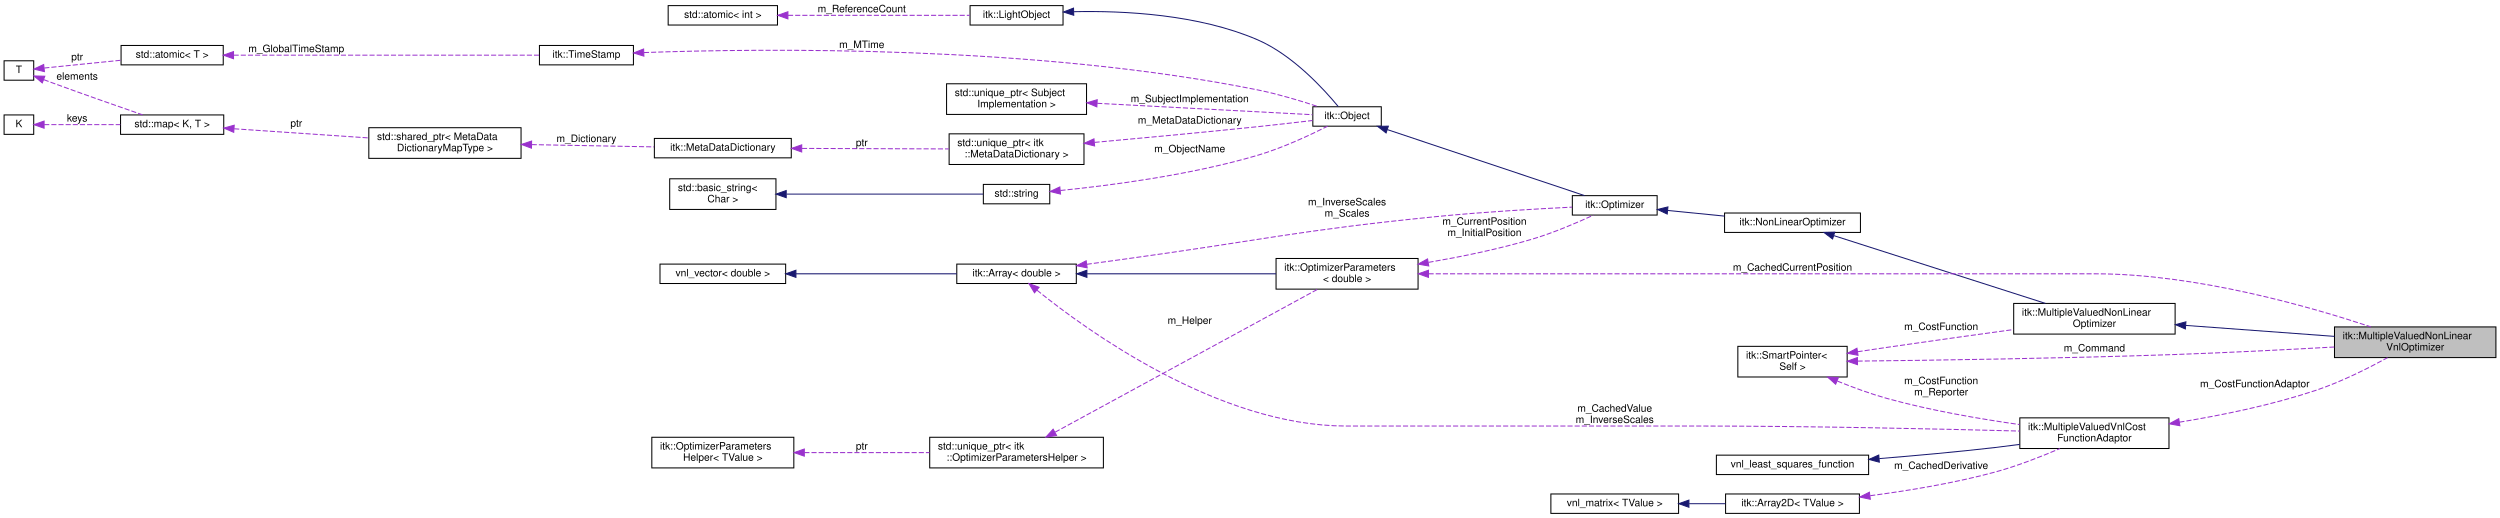
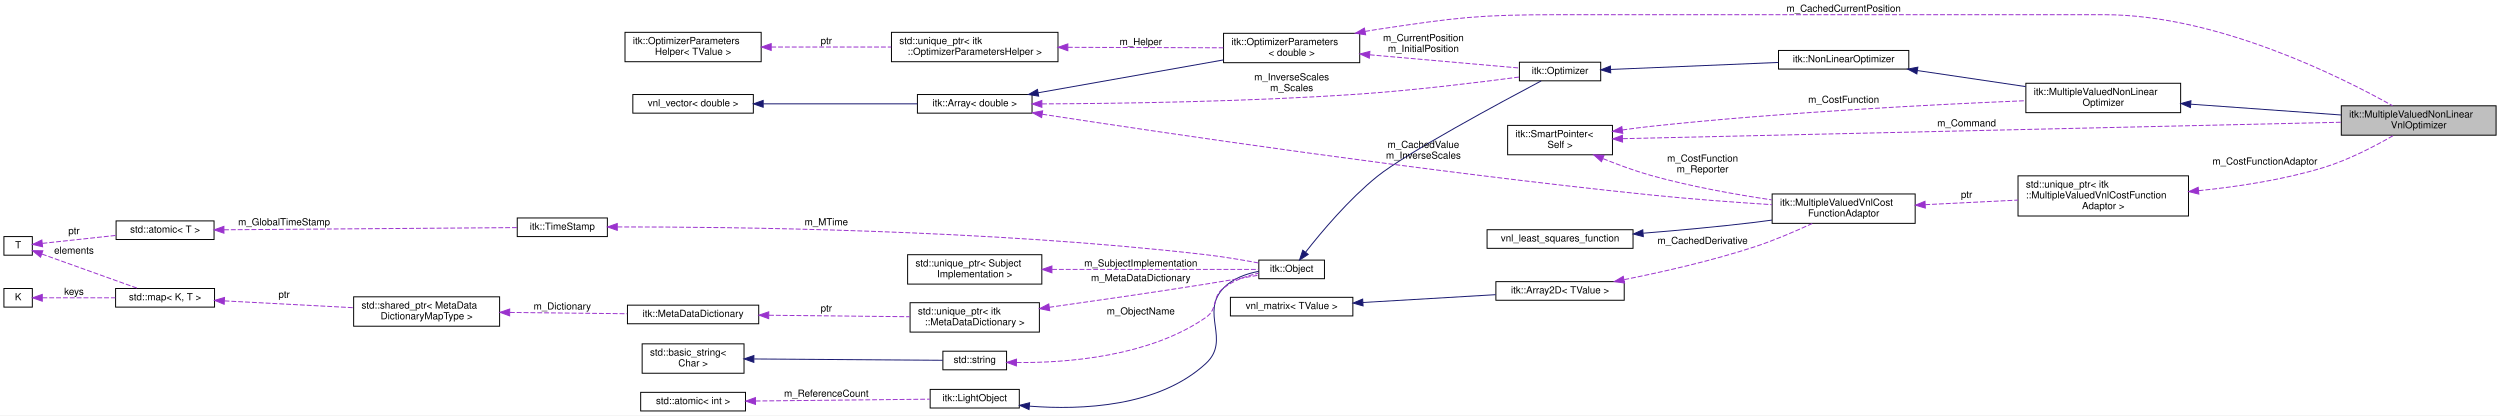
- <svg xmlns="http://www.w3.org/2000/svg" xmlns:xlink="http://www.w3.org/1999/xlink" width="2447pt" height="507pt" viewBox="0.00 0.00 2447.00 507.00">
-   <g id="graph0" class="graph" transform="scale(1 1) rotate(0) translate(4 503)">
-     <polygon fill="white" stroke="transparent" points="-4,4 -4,-503 2443,-503 2443,4 -4,4" />
+ <svg xmlns="http://www.w3.org/2000/svg" xmlns:xlink="http://www.w3.org/1999/xlink" width="2552pt" height="424pt" viewBox="0.00 0.00 2552.00 424.00">
+   <g id="graph0" class="graph" transform="scale(1 1) rotate(0) translate(4 420)">
+     <polygon fill="white" stroke="transparent" points="-4,4 -4,-420 2548,-420 2548,4 -4,4" />
    <g id="node1" class="node">
      <g id="a_node1">
        <a xlink:title="This class is a base for the Optimization methods that optimize a multi-valued function.">
-           <polygon fill="#bfbfbf" stroke="black" points="2281,-153 2281,-183 2439,-183 2439,-153 2281,-153" />
-           <text text-anchor="start" x="2289" y="-171" font-family="Helvetica,sans-Serif" font-size="10.00">itk::MultipleValuedNonLinear</text>
-           <text text-anchor="middle" x="2360" y="-160" font-family="Helvetica,sans-Serif" font-size="10.00">VnlOptimizer</text>
+           <polygon fill="#bfbfbf" stroke="black" points="2386,-282 2386,-312 2544,-312 2544,-282 2386,-282" />
+           <text text-anchor="start" x="2394" y="-300" font-family="Helvetica,sans-Serif" font-size="10.00">itk::MultipleValuedNonLinear</text>
+           <text text-anchor="middle" x="2465" y="-289" font-family="Helvetica,sans-Serif" font-size="10.00">VnlOptimizer</text>
        </a>
      </g>
    </g>
    <g id="node2" class="node">
      <g id="a_node2">
        <a xlink:href="classitk_1_1MultipleValuedNonLinearOptimizer.html" target="_top" xlink:title="This class is a base for the Optimization methods that optimize a multiple valued function.">
-           <polygon fill="white" stroke="black" points="1967,-176 1967,-206 2125,-206 2125,-176 1967,-176" />
-           <text text-anchor="start" x="1975" y="-194" font-family="Helvetica,sans-Serif" font-size="10.00">itk::MultipleValuedNonLinear</text>
-           <text text-anchor="middle" x="2046" y="-183" font-family="Helvetica,sans-Serif" font-size="10.00">Optimizer</text>
+           <polygon fill="white" stroke="black" points="2064,-305 2064,-335 2222,-335 2222,-305 2064,-305" />
+           <text text-anchor="start" x="2072" y="-323" font-family="Helvetica,sans-Serif" font-size="10.00">itk::MultipleValuedNonLinear</text>
+           <text text-anchor="middle" x="2143" y="-312" font-family="Helvetica,sans-Serif" font-size="10.00">Optimizer</text>
        </a>
      </g>
    </g>
    <g id="edge1" class="edge">
-       <path fill="none" stroke="midnightblue" d="M2135.54,-184.47C2181.34,-181.1 2236.73,-177.01 2280.91,-173.76" />
-       <polygon fill="midnightblue" stroke="midnightblue" points="2135.04,-181 2125.33,-185.23 2135.56,-187.98 2135.04,-181" />
+       <path fill="none" stroke="midnightblue" d="M2232.38,-313.65C2280.52,-310.19 2339.55,-305.94 2385.97,-302.61" />
+       <polygon fill="midnightblue" stroke="midnightblue" points="2232,-310.17 2222.28,-314.37 2232.51,-317.15 2232,-310.17" />
    </g>
    <g id="node3" class="node">
      <g id="a_node3">
        <a xlink:href="classitk_1_1NonLinearOptimizer.html" target="_top" xlink:title="Wrap of the vnl_nonlinear_minimizer to be adapted.">
-           <polygon fill="white" stroke="black" points="1684,-275.5 1684,-294.5 1817,-294.5 1817,-275.5 1684,-275.5" />
-           <text text-anchor="middle" x="1750.5" y="-282.5" font-family="Helvetica,sans-Serif" font-size="10.00">itk::NonLinearOptimizer</text>
+           <polygon fill="white" stroke="black" points="1811.5,-349.5 1811.5,-368.5 1944.5,-368.5 1944.5,-349.5 1811.5,-349.5" />
+           <text text-anchor="middle" x="1878" y="-356.5" font-family="Helvetica,sans-Serif" font-size="10.00">itk::NonLinearOptimizer</text>
        </a>
      </g>
    </g>
    <g id="edge2" class="edge">
-       <path fill="none" stroke="midnightblue" d="M1791.1,-272.32C1844.86,-255.1 1940.77,-224.38 1998.08,-206.03" />
-       <polygon fill="midnightblue" stroke="midnightblue" points="1789.71,-269.09 1781.26,-275.47 1791.85,-275.75 1789.71,-269.09" />
+       <path fill="none" stroke="midnightblue" d="M1953.35,-347.98C1987.84,-342.86 2028.83,-336.78 2063.79,-331.6" />
+       <polygon fill="midnightblue" stroke="midnightblue" points="1952.72,-344.53 1943.34,-349.46 1953.74,-351.45 1952.72,-344.53" />
    </g>
    <g id="node4" class="node">
      <g id="a_node4">
        <a xlink:href="classitk_1_1Optimizer.html" target="_top" xlink:title="Generic representation for an optimization method.">
-           <polygon fill="white" stroke="black" points="1535,-292.5 1535,-311.5 1618,-311.5 1618,-292.5 1535,-292.5" />
-           <text text-anchor="middle" x="1576.5" y="-299.5" font-family="Helvetica,sans-Serif" font-size="10.00">itk::Optimizer</text>
+           <polygon fill="white" stroke="black" points="1547,-337.5 1547,-356.5 1630,-356.5 1630,-337.5 1547,-337.5" />
+           <text text-anchor="middle" x="1588.5" y="-344.5" font-family="Helvetica,sans-Serif" font-size="10.00">itk::Optimizer</text>
        </a>
      </g>
    </g>
    <g id="edge3" class="edge">
-       <path fill="none" stroke="midnightblue" d="M1628.22,-296.99C1645.64,-295.27 1665.39,-293.31 1683.82,-291.49" />
-       <polygon fill="midnightblue" stroke="midnightblue" points="1627.87,-293.5 1618.26,-297.97 1628.56,-300.47 1627.87,-293.5" />
+       <path fill="none" stroke="midnightblue" d="M1640.17,-349.11C1687.83,-351.1 1759.43,-354.09 1811.43,-356.26" />
+       <polygon fill="midnightblue" stroke="midnightblue" points="1640.22,-345.61 1630.08,-348.69 1639.93,-352.61 1640.22,-345.61" />
    </g>
    <g id="node5" class="node">
      <g id="a_node5">
        <a xlink:href="classitk_1_1Object.html" target="_top" xlink:title="Base class for most ITK classes.">
-           <polygon fill="white" stroke="black" points="1281,-379.5 1281,-398.5 1348,-398.5 1348,-379.5 1281,-379.5" />
-           <text text-anchor="middle" x="1314.5" y="-386.5" font-family="Helvetica,sans-Serif" font-size="10.00">itk::Object</text>
+           <polygon fill="white" stroke="black" points="1281,-135.5 1281,-154.5 1348,-154.5 1348,-135.5 1281,-135.5" />
+           <text text-anchor="middle" x="1314.5" y="-142.5" font-family="Helvetica,sans-Serif" font-size="10.00">itk::Object</text>
        </a>
      </g>
    </g>
    <g id="edge4" class="edge">
-       <path fill="none" stroke="midnightblue" d="M1353.97,-376.13C1406.66,-358.5 1500.05,-327.25 1546.95,-311.55" />
-       <polygon fill="midnightblue" stroke="midnightblue" points="1352.69,-372.86 1344.32,-379.36 1354.91,-379.5 1352.69,-372.86" />
+       <path fill="none" stroke="midnightblue" d="M1328.75,-162.59C1344.64,-182.89 1372.79,-216.49 1402,-240 1431.04,-263.37 1528.38,-315.77 1569.22,-337.39" />
+       <polygon fill="midnightblue" stroke="midnightblue" points="1331.42,-160.31 1322.54,-154.52 1325.87,-164.58 1331.42,-160.31" />
    </g>
    <g id="node6" class="node">
      <g id="a_node6">
        <a xlink:href="classitk_1_1LightObject.html" target="_top" xlink:title="Light weight base class for most itk classes.">
-           <polygon fill="white" stroke="black" points="945.5,-478.5 945.5,-497.5 1036.5,-497.5 1036.5,-478.5 945.5,-478.5" />
-           <text text-anchor="middle" x="991" y="-485.5" font-family="Helvetica,sans-Serif" font-size="10.00">itk::LightObject</text>
+           <polygon fill="white" stroke="black" points="945.5,-3.5 945.5,-22.5 1036.5,-22.5 1036.5,-3.5 945.5,-3.5" />
+           <text text-anchor="middle" x="991" y="-10.5" font-family="Helvetica,sans-Serif" font-size="10.00">itk::LightObject</text>
        </a>
      </g>
    </g>
    <g id="edge5" class="edge">
-       <path fill="none" stroke="midnightblue" d="M1046.99,-491.55C1096.17,-492.64 1169.19,-488.99 1227,-464 1261.48,-449.09 1292.2,-415.32 1305.91,-398.66" />
-       <polygon fill="midnightblue" stroke="midnightblue" points="1046.97,-488.05 1036.87,-491.25 1046.76,-495.05 1046.97,-488.05" />
+       <path fill="none" stroke="midnightblue" d="M1047,-5.39C1099.94,-1.34 1178.86,-4.46 1227,-49 1252.8,-72.87 1220.66,-100.65 1245,-126 1254.32,-135.7 1268.12,-140.59 1280.89,-143" />
+       <polygon fill="midnightblue" stroke="midnightblue" points="1046.43,-1.92 1036.77,-6.28 1047.04,-8.89 1046.43,-1.92" />
    </g>
    <g id="node7" class="node">
      <g id="a_node7">
        <a xlink:title=" ">
-           <polygon fill="white" stroke="black" points="650,-478.5 650,-497.5 757,-497.5 757,-478.5 650,-478.5" />
-           <text text-anchor="middle" x="703.5" y="-485.5" font-family="Helvetica,sans-Serif" font-size="10.00">std::atomic&lt; int &gt;</text>
+           <polygon fill="white" stroke="black" points="650,-0.5 650,-19.5 757,-19.5 757,-0.5 650,-0.5" />
+           <text text-anchor="middle" x="703.5" y="-7.5" font-family="Helvetica,sans-Serif" font-size="10.00">std::atomic&lt; int &gt;</text>
        </a>
      </g>
    </g>
    <g id="edge6" class="edge">
-       <path fill="none" stroke="#9a32cd" stroke-dasharray="5,2" d="M767.31,-488C821.11,-488 897.26,-488 945.12,-488" />
-       <polygon fill="#9a32cd" stroke="#9a32cd" points="767.2,-484.5 757.2,-488 767.2,-491.5 767.2,-484.5" />
-       <text text-anchor="middle" x="839.5" y="-491" font-family="Helvetica,sans-Serif" font-size="10.00"> m_ReferenceCount</text>
+       <path fill="none" stroke="#9a32cd" stroke-dasharray="5,2" d="M767.31,-10.66C821.11,-11.23 897.26,-12.03 945.12,-12.53" />
+       <polygon fill="#9a32cd" stroke="#9a32cd" points="767.23,-7.16 757.2,-10.55 767.16,-14.16 767.23,-7.16" />
+       <text text-anchor="middle" x="839.5" y="-15" font-family="Helvetica,sans-Serif" font-size="10.00"> m_ReferenceCount</text>
    </g>
    <g id="node8" class="node">
      <g id="a_node8">
        <a xlink:href="classitk_1_1TimeStamp.html" target="_top" xlink:title="Generate a unique, increasing time value.">
-           <polygon fill="white" stroke="black" points="524,-439.5 524,-458.5 616,-458.5 616,-439.5 524,-439.5" />
-           <text text-anchor="middle" x="570" y="-446.5" font-family="Helvetica,sans-Serif" font-size="10.00">itk::TimeStamp</text>
+           <polygon fill="white" stroke="black" points="524,-178.5 524,-197.5 616,-197.5 616,-178.5 524,-178.5" />
+           <text text-anchor="middle" x="570" y="-185.5" font-family="Helvetica,sans-Serif" font-size="10.00">itk::TimeStamp</text>
        </a>
      </g>
    </g>
    <g id="edge7" class="edge">
-       <path fill="none" stroke="#9a32cd" stroke-dasharray="5,2" d="M626.3,-451.55C740.07,-455.62 1008.01,-459.11 1227,-415 1247.29,-410.91 1269.66,-404.13 1286.56,-398.51" />
-       <polygon fill="#9a32cd" stroke="#9a32cd" points="626.23,-448.05 616.11,-451.17 625.97,-455.04 626.23,-448.05" />
-       <text text-anchor="middle" x="839.5" y="-456" font-family="Helvetica,sans-Serif" font-size="10.00"> m_MTime</text>
+       <path fill="none" stroke="#9a32cd" stroke-dasharray="5,2" d="M626.26,-188.35C739.41,-188.48 1005.47,-185.73 1227,-160 1244.86,-157.93 1264.64,-154.58 1280.77,-151.57" />
+       <polygon fill="#9a32cd" stroke="#9a32cd" points="626.12,-184.85 616.12,-188.33 626.11,-191.85 626.12,-184.85" />
+       <text text-anchor="middle" x="839.5" y="-190" font-family="Helvetica,sans-Serif" font-size="10.00"> m_MTime</text>
    </g>
    <g id="node9" class="node">
      <g id="a_node9">
        <a xlink:title=" ">
-           <polygon fill="white" stroke="black" points="114.5,-439.5 114.5,-458.5 214.5,-458.5 214.5,-439.5 114.5,-439.5" />
-           <text text-anchor="middle" x="164.5" y="-446.5" font-family="Helvetica,sans-Serif" font-size="10.00">std::atomic&lt; T &gt;</text>
+           <polygon fill="white" stroke="black" points="114.5,-175.5 114.5,-194.5 214.5,-194.5 214.5,-175.5 114.5,-175.5" />
+           <text text-anchor="middle" x="164.5" y="-182.5" font-family="Helvetica,sans-Serif" font-size="10.00">std::atomic&lt; T &gt;</text>
        </a>
      </g>
    </g>
    <g id="edge8" class="edge">
-       <path fill="none" stroke="#9a32cd" stroke-dasharray="5,2" d="M224.66,-449C306.06,-449 450.8,-449 523.98,-449" />
-       <polygon fill="#9a32cd" stroke="#9a32cd" points="224.57,-445.5 214.57,-449 224.57,-452.5 224.57,-445.5" />
-       <text text-anchor="middle" x="286" y="-452" font-family="Helvetica,sans-Serif" font-size="10.00"> m_GlobalTimeStamp</text>
+       <path fill="none" stroke="#9a32cd" stroke-dasharray="5,2" d="M224.66,-185.44C306.06,-186.05 450.8,-187.12 523.98,-187.67" />
+       <polygon fill="#9a32cd" stroke="#9a32cd" points="224.6,-181.94 214.57,-185.36 224.55,-188.94 224.6,-181.94" />
+       <text text-anchor="middle" x="286" y="-190" font-family="Helvetica,sans-Serif" font-size="10.00"> m_GlobalTimeStamp</text>
    </g>
    <g id="node10" class="node">
      <g id="a_node10">
        <a xlink:title=" ">
-           <polygon fill="white" stroke="black" points="0,-424.5 0,-443.5 29,-443.5 29,-424.5 0,-424.5" />
-           <text text-anchor="middle" x="14.5" y="-431.5" font-family="Helvetica,sans-Serif" font-size="10.00">T</text>
+           <polygon fill="white" stroke="black" points="0,-159.5 0,-178.5 29,-178.5 29,-159.5 0,-159.5" />
+           <text text-anchor="middle" x="14.5" y="-166.5" font-family="Helvetica,sans-Serif" font-size="10.00">T</text>
        </a>
      </g>
    </g>
    <g id="edge9" class="edge">
-       <path fill="none" stroke="#9a32cd" stroke-dasharray="5,2" d="M39.33,-436.42C59.54,-438.46 89.19,-441.47 114.45,-444.03" />
-       <polygon fill="#9a32cd" stroke="#9a32cd" points="39.46,-432.91 29.16,-435.38 38.75,-439.87 39.46,-432.91" />
-       <text text-anchor="middle" x="71.5" y="-444" font-family="Helvetica,sans-Serif" font-size="10.00"> ptr</text>
+       <path fill="none" stroke="#9a32cd" stroke-dasharray="5,2" d="M39.33,-171.58C59.54,-173.76 89.19,-176.97 114.45,-179.7" />
+       <polygon fill="#9a32cd" stroke="#9a32cd" points="39.48,-168.07 29.16,-170.48 38.72,-175.03 39.48,-168.07" />
+       <text text-anchor="middle" x="71.5" y="-181" font-family="Helvetica,sans-Serif" font-size="10.00"> ptr</text>
    </g>
    <g id="node15" class="node">
      <g id="a_node15">
        <a xlink:title=" ">
-           <polygon fill="white" stroke="black" points="114,-371.5 114,-390.5 215,-390.5 215,-371.5 114,-371.5" />
-           <text text-anchor="middle" x="164.5" y="-378.5" font-family="Helvetica,sans-Serif" font-size="10.00">std::map&lt; K, T &gt;</text>
+           <polygon fill="white" stroke="black" points="114,-106.5 114,-125.5 215,-125.5 215,-106.5 114,-106.5" />
+           <text text-anchor="middle" x="164.5" y="-113.5" font-family="Helvetica,sans-Serif" font-size="10.00">std::map&lt; K, T &gt;</text>
        </a>
      </g>
    </g>
    <g id="edge16" class="edge">
-       <path fill="none" stroke="#9a32cd" stroke-dasharray="5,2" d="M38.86,-425.02C41.6,-423.99 44.36,-422.97 47,-422 77.2,-410.94 112.01,-398.76 135.65,-390.58" />
-       <polygon fill="#9a32cd" stroke="#9a32cd" points="37.38,-421.84 29.27,-428.67 39.86,-428.39 37.38,-421.84" />
-       <text text-anchor="middle" x="71.5" y="-425" font-family="Helvetica,sans-Serif" font-size="10.00"> elements</text>
+       <path fill="none" stroke="#9a32cd" stroke-dasharray="5,2" d="M38.78,-160.66C65.36,-151.15 108.76,-135.6 136.72,-125.59" />
+       <polygon fill="#9a32cd" stroke="#9a32cd" points="37.39,-157.44 29.16,-164.11 39.75,-164.03 37.39,-157.44" />
+       <text text-anchor="middle" x="71.5" y="-161" font-family="Helvetica,sans-Serif" font-size="10.00"> elements</text>
    </g>
    <g id="node11" class="node">
      <g id="a_node11">
        <a xlink:title=" ">
-           <polygon fill="white" stroke="black" points="922.5,-391 922.5,-421 1059.5,-421 1059.5,-391 922.5,-391" />
-           <text text-anchor="start" x="930.5" y="-409" font-family="Helvetica,sans-Serif" font-size="10.00">std::unique_ptr&lt; Subject</text>
-           <text text-anchor="middle" x="991" y="-398" font-family="Helvetica,sans-Serif" font-size="10.00">Implementation &gt;</text>
+           <polygon fill="white" stroke="black" points="922.5,-130 922.5,-160 1059.5,-160 1059.5,-130 922.5,-130" />
+           <text text-anchor="start" x="930.5" y="-148" font-family="Helvetica,sans-Serif" font-size="10.00">std::unique_ptr&lt; Subject</text>
+           <text text-anchor="middle" x="991" y="-137" font-family="Helvetica,sans-Serif" font-size="10.00">Implementation &gt;</text>
        </a>
      </g>
    </g>
    <g id="edge10" class="edge">
-       <path fill="none" stroke="#9a32cd" stroke-dasharray="5,2" d="M1069.95,-401.88C1137.37,-398.31 1231.51,-393.34 1280.67,-390.74" />
-       <polygon fill="#9a32cd" stroke="#9a32cd" points="1069.59,-398.39 1059.79,-402.42 1069.96,-405.38 1069.59,-398.39" />
-       <text text-anchor="middle" x="1160.5" y="-403" font-family="Helvetica,sans-Serif" font-size="10.00"> m_SubjectImplementation</text>
+       <path fill="none" stroke="#9a32cd" stroke-dasharray="5,2" d="M1069.95,-145C1137.37,-145 1231.51,-145 1280.67,-145" />
+       <polygon fill="#9a32cd" stroke="#9a32cd" points="1069.79,-141.5 1059.79,-145 1069.79,-148.5 1069.79,-141.5" />
+       <text text-anchor="middle" x="1160.5" y="-148" font-family="Helvetica,sans-Serif" font-size="10.00"> m_SubjectImplementation</text>
    </g>
    <g id="node12" class="node">
      <g id="a_node12">
        <a xlink:title=" ">
-           <polygon fill="white" stroke="black" points="925,-342 925,-372 1057,-372 1057,-342 925,-342" />
-           <text text-anchor="start" x="933" y="-360" font-family="Helvetica,sans-Serif" font-size="10.00">std::unique_ptr&lt; itk</text>
-           <text text-anchor="middle" x="991" y="-349" font-family="Helvetica,sans-Serif" font-size="10.00">::MetaDataDictionary &gt;</text>
+           <polygon fill="white" stroke="black" points="925,-81 925,-111 1057,-111 1057,-81 925,-81" />
+           <text text-anchor="start" x="933" y="-99" font-family="Helvetica,sans-Serif" font-size="10.00">std::unique_ptr&lt; itk</text>
+           <text text-anchor="middle" x="991" y="-88" font-family="Helvetica,sans-Serif" font-size="10.00">::MetaDataDictionary &gt;</text>
        </a>
      </g>
    </g>
    <g id="edge11" class="edge">
-       <path fill="none" stroke="#9a32cd" stroke-dasharray="5,2" d="M1067.34,-363.63C1113.46,-367.8 1173.67,-373.42 1227,-379 1244.74,-380.86 1264.51,-383.13 1280.66,-385.03" />
-       <polygon fill="#9a32cd" stroke="#9a32cd" points="1067.4,-360.12 1057.12,-362.71 1066.77,-367.1 1067.4,-360.12" />
-       <text text-anchor="middle" x="1160.5" y="-382" font-family="Helvetica,sans-Serif" font-size="10.00"> m_MetaDataDictionary</text>
+       <path fill="none" stroke="#9a32cd" stroke-dasharray="5,2" d="M1067.09,-106.32C1113.26,-112.8 1173.62,-121.51 1227,-130 1244.76,-132.82 1264.53,-136.23 1280.68,-139.09" />
+       <polygon fill="#9a32cd" stroke="#9a32cd" points="1067.55,-102.85 1057.16,-104.93 1066.58,-109.78 1067.55,-102.85" />
+       <text text-anchor="middle" x="1160.5" y="-133" font-family="Helvetica,sans-Serif" font-size="10.00"> m_MetaDataDictionary</text>
    </g>
    <g id="node13" class="node">
      <g id="a_node13">
        <a xlink:href="classitk_1_1MetaDataDictionary.html" target="_top" xlink:title="Provides a mechanism for storing a collection of arbitrary data types.">
-           <polygon fill="white" stroke="black" points="636.5,-348.5 636.5,-367.5 770.5,-367.5 770.5,-348.5 636.5,-348.5" />
-           <text text-anchor="middle" x="703.5" y="-355.5" font-family="Helvetica,sans-Serif" font-size="10.00">itk::MetaDataDictionary</text>
+           <polygon fill="white" stroke="black" points="636.5,-89.5 636.5,-108.5 770.5,-108.5 770.5,-89.5 636.5,-89.5" />
+           <text text-anchor="middle" x="703.5" y="-96.5" font-family="Helvetica,sans-Serif" font-size="10.00">itk::MetaDataDictionary</text>
        </a>
      </g>
    </g>
    <g id="edge12" class="edge">
-       <path fill="none" stroke="#9a32cd" stroke-dasharray="5,2" d="M780.98,-357.73C825.82,-357.58 881.87,-357.38 924.63,-357.23" />
-       <polygon fill="#9a32cd" stroke="#9a32cd" points="780.7,-354.23 770.72,-357.77 780.73,-361.23 780.7,-354.23" />
-       <text text-anchor="middle" x="839.5" y="-360" font-family="Helvetica,sans-Serif" font-size="10.00"> ptr</text>
+       <path fill="none" stroke="#9a32cd" stroke-dasharray="5,2" d="M780.98,-98.2C825.82,-97.73 881.87,-97.14 924.63,-96.69" />
+       <polygon fill="#9a32cd" stroke="#9a32cd" points="780.68,-94.7 770.72,-98.3 780.75,-101.7 780.68,-94.7" />
+       <text text-anchor="middle" x="839.5" y="-102" font-family="Helvetica,sans-Serif" font-size="10.00"> ptr</text>
    </g>
    <g id="node14" class="node">
      <g id="a_node14">
        <a xlink:title=" ">
-           <polygon fill="white" stroke="black" points="357,-348 357,-378 506,-378 506,-348 357,-348" />
-           <text text-anchor="start" x="365" y="-366" font-family="Helvetica,sans-Serif" font-size="10.00">std::shared_ptr&lt; MetaData</text>
-           <text text-anchor="middle" x="431.5" y="-355" font-family="Helvetica,sans-Serif" font-size="10.00">DictionaryMapType &gt;</text>
+           <polygon fill="white" stroke="black" points="357,-87 357,-117 506,-117 506,-87 357,-87" />
+           <text text-anchor="start" x="365" y="-105" font-family="Helvetica,sans-Serif" font-size="10.00">std::shared_ptr&lt; MetaData</text>
+           <text text-anchor="middle" x="431.5" y="-94" font-family="Helvetica,sans-Serif" font-size="10.00">DictionaryMapType &gt;</text>
        </a>
      </g>
    </g>
    <g id="edge13" class="edge">
-       <path fill="none" stroke="#9a32cd" stroke-dasharray="5,2" d="M516.45,-361.45C555,-360.73 600.07,-359.9 636.19,-359.23" />
-       <polygon fill="#9a32cd" stroke="#9a32cd" points="516.21,-357.95 506.28,-361.63 516.34,-364.95 516.21,-357.95" />
-       <text text-anchor="middle" x="570" y="-364" font-family="Helvetica,sans-Serif" font-size="10.00"> m_Dictionary</text>
+       <path fill="none" stroke="#9a32cd" stroke-dasharray="5,2" d="M516.45,-101.07C555,-100.64 600.07,-100.14 636.19,-99.74" />
+       <polygon fill="#9a32cd" stroke="#9a32cd" points="516.24,-97.57 506.28,-101.18 516.32,-104.57 516.24,-97.57" />
+       <text text-anchor="middle" x="570" y="-104" font-family="Helvetica,sans-Serif" font-size="10.00"> m_Dictionary</text>
    </g>
    <g id="edge14" class="edge">
-       <path fill="none" stroke="#9a32cd" stroke-dasharray="5,2" d="M225.18,-376.95C264.19,-374.3 315.41,-370.82 356.93,-368" />
-       <polygon fill="#9a32cd" stroke="#9a32cd" points="224.77,-373.47 215.03,-377.64 225.25,-380.45 224.77,-373.47" />
-       <text text-anchor="middle" x="286" y="-379" font-family="Helvetica,sans-Serif" font-size="10.00"> ptr</text>
+       <path fill="none" stroke="#9a32cd" stroke-dasharray="5,2" d="M225.18,-112.85C264.19,-110.79 315.41,-108.08 356.93,-105.89" />
+       <polygon fill="#9a32cd" stroke="#9a32cd" points="224.83,-109.36 215.03,-113.38 225.2,-116.35 224.83,-109.36" />
+       <text text-anchor="middle" x="286" y="-116" font-family="Helvetica,sans-Serif" font-size="10.00"> ptr</text>
    </g>
    <g id="node16" class="node">
      <g id="a_node16">
        <a xlink:title=" ">
-           <polygon fill="white" stroke="black" points="0,-371.5 0,-390.5 29,-390.5 29,-371.5 0,-371.5" />
-           <text text-anchor="middle" x="14.5" y="-378.5" font-family="Helvetica,sans-Serif" font-size="10.00">K</text>
+           <polygon fill="white" stroke="black" points="0,-106.5 0,-125.5 29,-125.5 29,-106.5 0,-106.5" />
+           <text text-anchor="middle" x="14.5" y="-113.5" font-family="Helvetica,sans-Serif" font-size="10.00">K</text>
        </a>
      </g>
    </g>
    <g id="edge15" class="edge">
-       <path fill="none" stroke="#9a32cd" stroke-dasharray="5,2" d="M39.24,-381C59.28,-381 88.63,-381 113.78,-381" />
-       <polygon fill="#9a32cd" stroke="#9a32cd" points="39.16,-377.5 29.16,-381 39.16,-384.5 39.16,-377.5" />
-       <text text-anchor="middle" x="71.5" y="-384" font-family="Helvetica,sans-Serif" font-size="10.00"> keys</text>
+       <path fill="none" stroke="#9a32cd" stroke-dasharray="5,2" d="M39.24,-116C59.28,-116 88.63,-116 113.78,-116" />
+       <polygon fill="#9a32cd" stroke="#9a32cd" points="39.16,-112.5 29.16,-116 39.16,-119.5 39.16,-112.5" />
+       <text text-anchor="middle" x="71.5" y="-119" font-family="Helvetica,sans-Serif" font-size="10.00"> keys</text>
    </g>
    <g id="node17" class="node">
      <g id="a_node17">
        <a xlink:title=" ">
-           <polygon fill="white" stroke="black" points="958.5,-303.5 958.5,-322.5 1023.5,-322.5 1023.5,-303.5 958.5,-303.5" />
-           <text text-anchor="middle" x="991" y="-310.5" font-family="Helvetica,sans-Serif" font-size="10.00">std::string</text>
+           <polygon fill="white" stroke="black" points="958.5,-42.5 958.5,-61.5 1023.5,-61.5 1023.5,-42.5 958.5,-42.5" />
+           <text text-anchor="middle" x="991" y="-49.5" font-family="Helvetica,sans-Serif" font-size="10.00">std::string</text>
        </a>
      </g>
    </g>
    <g id="edge17" class="edge">
-       <path fill="none" stroke="#9a32cd" stroke-dasharray="5,2" d="M1033.96,-316.55C1081.53,-321.31 1161.04,-331.52 1227,-351 1251.54,-358.25 1278.29,-370.77 1295.45,-379.45" />
-       <polygon fill="#9a32cd" stroke="#9a32cd" points="1034.03,-313.04 1023.74,-315.56 1033.35,-320.01 1034.03,-313.04" />
-       <text text-anchor="middle" x="1160.5" y="-354" font-family="Helvetica,sans-Serif" font-size="10.00"> m_ObjectName</text>
+       <path fill="none" stroke="#9a32cd" stroke-dasharray="5,2" d="M1033.79,-49.92C1084.07,-49.5 1168.94,-55.62 1227,-96 1239.77,-104.88 1232.63,-116.58 1245,-126 1255.31,-133.85 1268.69,-138.45 1280.88,-141.16" />
+       <polygon fill="#9a32cd" stroke="#9a32cd" points="1033.55,-46.43 1023.61,-50.1 1033.67,-53.42 1033.55,-46.43" />
+       <text text-anchor="middle" x="1160.5" y="-99" font-family="Helvetica,sans-Serif" font-size="10.00"> m_ObjectName</text>
    </g>
    <g id="node18" class="node">
      <g id="a_node18">
        <a xlink:title=" ">
-           <polygon fill="white" stroke="black" points="651.5,-298 651.5,-328 755.5,-328 755.5,-298 651.5,-298" />
-           <text text-anchor="start" x="659.5" y="-316" font-family="Helvetica,sans-Serif" font-size="10.00">std::basic_string&lt;</text>
-           <text text-anchor="middle" x="703.5" y="-305" font-family="Helvetica,sans-Serif" font-size="10.00"> Char &gt;</text>
+           <polygon fill="white" stroke="black" points="651.5,-39 651.5,-69 755.5,-69 755.5,-39 651.5,-39" />
+           <text text-anchor="start" x="659.5" y="-57" font-family="Helvetica,sans-Serif" font-size="10.00">std::basic_string&lt;</text>
+           <text text-anchor="middle" x="703.5" y="-46" font-family="Helvetica,sans-Serif" font-size="10.00"> Char &gt;</text>
        </a>
      </g>
    </g>
    <g id="edge18" class="edge">
-       <path fill="none" stroke="midnightblue" d="M765.88,-313C825.01,-313 912.12,-313 958.4,-313" />
-       <polygon fill="midnightblue" stroke="midnightblue" points="765.54,-309.5 755.54,-313 765.54,-316.5 765.54,-309.5" />
+       <path fill="none" stroke="midnightblue" d="M765.88,-53.57C825.01,-53.16 912.12,-52.55 958.4,-52.22" />
+       <polygon fill="midnightblue" stroke="midnightblue" points="765.52,-50.07 755.54,-53.64 765.57,-57.07 765.52,-50.07" />
    </g>
    <g id="node19" class="node">
      <g id="a_node19">
        <a xlink:href="classitk_1_1OptimizerParameters.html" target="_top" xlink:title=" ">
-           <polygon fill="white" stroke="black" points="1245,-220 1245,-250 1384,-250 1384,-220 1245,-220" />
-           <text text-anchor="start" x="1253" y="-238" font-family="Helvetica,sans-Serif" font-size="10.00">itk::OptimizerParameters</text>
-           <text text-anchor="middle" x="1314.5" y="-227" font-family="Helvetica,sans-Serif" font-size="10.00">&lt; double &gt;</text>
-         </a>
-       </g>
-     </g>
-     <g id="edge33" class="edge">
-       <path fill="none" stroke="#9a32cd" stroke-dasharray="5,2" d="M1394.27,-235C1445.83,-235 1514.67,-235 1575.5,-235 1575.5,-235 1575.5,-235 2047,-235 2145.34,-235 2257.3,-202.79 2316.72,-183.04" />
-       <polygon fill="#9a32cd" stroke="#9a32cd" points="1394.2,-231.5 1384.2,-235 1394.2,-238.5 1394.2,-231.5" />
-       <text text-anchor="middle" x="1750.5" y="-238" font-family="Helvetica,sans-Serif" font-size="10.00"> m_CachedCurrentPosition</text>
+           <polygon fill="white" stroke="black" points="1245,-356 1245,-386 1384,-386 1384,-356 1245,-356" />
+           <text text-anchor="start" x="1253" y="-374" font-family="Helvetica,sans-Serif" font-size="10.00">itk::OptimizerParameters</text>
+           <text text-anchor="middle" x="1314.5" y="-363" font-family="Helvetica,sans-Serif" font-size="10.00">&lt; double &gt;</text>
+         </a>
+       </g>
+     </g>
+     <g id="edge34" class="edge">
+       <path fill="none" stroke="#9a32cd" stroke-dasharray="5,2" d="M1389.46,-387.94C1393.69,-388.69 1397.89,-389.39 1402,-390 1483.8,-402.23 1504.79,-405 1587.5,-405 1587.5,-405 1587.5,-405 2144,-405 2258.92,-405 2385.45,-341.69 2438.44,-312.02" />
+       <polygon fill="#9a32cd" stroke="#9a32cd" points="1390.04,-384.48 1379.56,-386.08 1388.75,-391.36 1390.04,-384.48" />
+       <text text-anchor="middle" x="1878" y="-408" font-family="Helvetica,sans-Serif" font-size="10.00"> m_CachedCurrentPosition</text>
    </g>
    <g id="edge19" class="edge">
-       <path fill="none" stroke="#9a32cd" stroke-dasharray="5,2" d="M1394.19,-246.18C1426.14,-251.66 1463.19,-259.21 1496,-269 1516.91,-275.24 1539.83,-285.09 1555.66,-292.41" />
-       <polygon fill="#9a32cd" stroke="#9a32cd" points="1394.45,-242.67 1384.01,-244.47 1393.29,-249.58 1394.45,-242.67" />
-       <text text-anchor="middle" x="1449" y="-283" font-family="Helvetica,sans-Serif" font-size="10.00"> m_CurrentPosition</text>
-       <text text-anchor="middle" x="1449" y="-272" font-family="Helvetica,sans-Serif" font-size="10.00">m_InitialPosition</text>
+       <path fill="none" stroke="#9a32cd" stroke-dasharray="5,2" d="M1394.26,-364.05C1444.16,-359.65 1506.63,-354.14 1546.8,-350.59" />
+       <polygon fill="#9a32cd" stroke="#9a32cd" points="1393.79,-360.58 1384.14,-364.94 1394.41,-367.55 1393.79,-360.58" />
+       <text text-anchor="middle" x="1449" y="-378" font-family="Helvetica,sans-Serif" font-size="10.00"> m_CurrentPosition</text>
+       <text text-anchor="middle" x="1449" y="-367" font-family="Helvetica,sans-Serif" font-size="10.00">m_InitialPosition</text>
    </g>
    <g id="node20" class="node">
      <g id="a_node20">
        <a xlink:href="classitk_1_1Array.html" target="_top" xlink:title=" ">
-           <polygon fill="white" stroke="black" points="932.5,-225.5 932.5,-244.5 1049.5,-244.5 1049.5,-225.5 932.5,-225.5" />
-           <text text-anchor="middle" x="991" y="-232.5" font-family="Helvetica,sans-Serif" font-size="10.00">itk::Array&lt; double &gt;</text>
+           <polygon fill="white" stroke="black" points="932.5,-304.5 932.5,-323.5 1049.5,-323.5 1049.5,-304.5 932.5,-304.5" />
+           <text text-anchor="middle" x="991" y="-311.5" font-family="Helvetica,sans-Serif" font-size="10.00">itk::Array&lt; double &gt;</text>
        </a>
      </g>
    </g>
    <g id="edge24" class="edge">
-       <path fill="none" stroke="#9a32cd" stroke-dasharray="5,2" d="M1059.68,-244.3C1071.13,-245.87 1082.91,-247.48 1094,-249 1230.88,-267.73 1264.53,-277.29 1402,-291 1447.35,-295.52 1499.56,-298.54 1534.77,-300.25" />
-       <polygon fill="#9a32cd" stroke="#9a32cd" points="1060.1,-240.82 1049.72,-242.93 1059.15,-247.76 1060.1,-240.82" />
-       <text text-anchor="middle" x="1314.5" y="-302" font-family="Helvetica,sans-Serif" font-size="10.00"> m_InverseScales</text>
-       <text text-anchor="middle" x="1314.5" y="-291" font-family="Helvetica,sans-Serif" font-size="10.00">m_Scales</text>
+       <path fill="none" stroke="#9a32cd" stroke-dasharray="5,2" d="M1059.73,-313.94C1137.94,-314.29 1270.42,-316.15 1384,-324 1440.57,-327.91 1505.65,-335.88 1546.67,-341.33" />
+       <polygon fill="#9a32cd" stroke="#9a32cd" points="1059.54,-310.44 1049.53,-313.9 1059.52,-317.44 1059.54,-310.44" />
+       <text text-anchor="middle" x="1314.5" y="-338" font-family="Helvetica,sans-Serif" font-size="10.00"> m_InverseScales</text>
+       <text text-anchor="middle" x="1314.5" y="-327" font-family="Helvetica,sans-Serif" font-size="10.00">m_Scales</text>
    </g>
    <g id="edge20" class="edge">
-       <path fill="none" stroke="midnightblue" d="M1060.09,-235C1114.5,-235 1190.42,-235 1244.95,-235" />
-       <polygon fill="midnightblue" stroke="midnightblue" points="1059.85,-231.5 1049.85,-235 1059.85,-238.5 1059.85,-231.5" />
-     </g>
-     <g id="node25" class="node">
-       <g id="a_node25">
+       <path fill="none" stroke="midnightblue" d="M1055.73,-325.3C1110.38,-334.99 1188.93,-348.91 1244.93,-358.84" />
+       <polygon fill="midnightblue" stroke="midnightblue" points="1056.27,-321.84 1045.81,-323.54 1055.05,-328.73 1056.27,-321.84" />
+     </g>
+     <g id="node26" class="node">
+       <g id="a_node26">
        <a xlink:href="classitk_1_1MultipleValuedVnlCostFunctionAdaptor.html" target="_top" xlink:title="This class is an Adaptor that allows to pass itk::MultipleValuedCostFunctions to vnl_optimizers expec...">
-           <polygon fill="white" stroke="black" points="1973,-64 1973,-94 2119,-94 2119,-64 1973,-64" />
-           <text text-anchor="start" x="1981" y="-82" font-family="Helvetica,sans-Serif" font-size="10.00">itk::MultipleValuedVnlCost</text>
-           <text text-anchor="middle" x="2046" y="-71" font-family="Helvetica,sans-Serif" font-size="10.00">FunctionAdaptor</text>
-         </a>
-       </g>
-     </g>
-     <g id="edge29" class="edge">
-       <path fill="none" stroke="#9a32cd" stroke-dasharray="5,2" d="M1011,-218.95C1058.6,-180.44 1188.12,-86 1313.5,-86 1313.5,-86 1313.5,-86 1658,-86 1767.87,-86 1895.26,-83.14 1972.97,-81.08" />
-       <polygon fill="#9a32cd" stroke="#9a32cd" points="1008.59,-216.4 1003.09,-225.45 1013.04,-221.81 1008.59,-216.4" />
-       <text text-anchor="middle" x="1576.5" y="-100" font-family="Helvetica,sans-Serif" font-size="10.00"> m_CachedValue</text>
-       <text text-anchor="middle" x="1576.5" y="-89" font-family="Helvetica,sans-Serif" font-size="10.00">m_InverseScales</text>
+           <polygon fill="white" stroke="black" points="1805,-192 1805,-222 1951,-222 1951,-192 1805,-192" />
+           <text text-anchor="start" x="1813" y="-210" font-family="Helvetica,sans-Serif" font-size="10.00">itk::MultipleValuedVnlCost</text>
+           <text text-anchor="middle" x="1878" y="-199" font-family="Helvetica,sans-Serif" font-size="10.00">FunctionAdaptor</text>
+         </a>
+       </g>
+     </g>
+     <g id="edge30" class="edge">
+       <path fill="none" stroke="#9a32cd" stroke-dasharray="5,2" d="M1059.98,-303.38C1183.41,-284.42 1452.69,-244.54 1681,-221 1721.89,-216.78 1767.71,-213.44 1804.76,-211.07" />
+       <polygon fill="#9a32cd" stroke="#9a32cd" points="1059.28,-299.95 1049.93,-304.93 1060.34,-306.87 1059.28,-299.95" />
+       <text text-anchor="middle" x="1449" y="-269" font-family="Helvetica,sans-Serif" font-size="10.00"> m_CachedValue</text>
+       <text text-anchor="middle" x="1449" y="-258" font-family="Helvetica,sans-Serif" font-size="10.00">m_InverseScales</text>
    </g>
    <g id="node21" class="node">
      <g id="a_node21">
        <a xlink:title=" ">
-           <polygon fill="white" stroke="black" points="642,-225.5 642,-244.5 765,-244.5 765,-225.5 642,-225.5" />
-           <text text-anchor="middle" x="703.5" y="-232.5" font-family="Helvetica,sans-Serif" font-size="10.00">vnl_vector&lt; double &gt;</text>
+           <polygon fill="white" stroke="black" points="642,-304.5 642,-323.5 765,-323.5 765,-304.5 642,-304.5" />
+           <text text-anchor="middle" x="703.5" y="-311.5" font-family="Helvetica,sans-Serif" font-size="10.00">vnl_vector&lt; double &gt;</text>
        </a>
      </g>
    </g>
    <g id="edge21" class="edge">
-       <path fill="none" stroke="midnightblue" d="M775.15,-235C823.6,-235 887.09,-235 932.46,-235" />
-       <polygon fill="midnightblue" stroke="midnightblue" points="775.05,-231.5 765.05,-235 775.05,-238.5 775.05,-231.5" />
+       <path fill="none" stroke="midnightblue" d="M775.15,-314C823.6,-314 887.09,-314 932.46,-314" />
+       <polygon fill="midnightblue" stroke="midnightblue" points="775.05,-310.5 765.05,-314 775.05,-317.5 775.05,-310.5" />
    </g>
    <g id="node22" class="node">
      <g id="a_node22">
        <a xlink:title=" ">
-           <polygon fill="white" stroke="black" points="906,-45 906,-75 1076,-75 1076,-45 906,-45" />
-           <text text-anchor="start" x="914" y="-63" font-family="Helvetica,sans-Serif" font-size="10.00">std::unique_ptr&lt; itk</text>
-           <text text-anchor="middle" x="991" y="-52" font-family="Helvetica,sans-Serif" font-size="10.00">::OptimizerParametersHelper &gt;</text>
+           <polygon fill="white" stroke="black" points="906,-357 906,-387 1076,-387 1076,-357 906,-357" />
+           <text text-anchor="start" x="914" y="-375" font-family="Helvetica,sans-Serif" font-size="10.00">std::unique_ptr&lt; itk</text>
+           <text text-anchor="middle" x="991" y="-364" font-family="Helvetica,sans-Serif" font-size="10.00">::OptimizerParametersHelper &gt;</text>
        </a>
      </g>
    </g>
    <g id="edge22" class="edge">
-       <path fill="none" stroke="#9a32cd" stroke-dasharray="5,2" d="M1028.77,-80.01C1093.82,-115.43 1227.8,-188.35 1285.76,-219.9" />
-       <polygon fill="#9a32cd" stroke="#9a32cd" points="1030.15,-76.78 1019.69,-75.07 1026.8,-82.93 1030.15,-76.78" />
-       <text text-anchor="middle" x="1160.5" y="-186" font-family="Helvetica,sans-Serif" font-size="10.00"> m_Helper</text>
+       <path fill="none" stroke="#9a32cd" stroke-dasharray="5,2" d="M1086.06,-371.71C1136.9,-371.55 1198.54,-371.36 1244.82,-371.21" />
+       <polygon fill="#9a32cd" stroke="#9a32cd" points="1086.04,-368.21 1076.05,-371.74 1086.06,-375.21 1086.04,-368.21" />
+       <text text-anchor="middle" x="1160.5" y="-374" font-family="Helvetica,sans-Serif" font-size="10.00"> m_Helper</text>
    </g>
    <g id="node23" class="node">
      <g id="a_node23">
        <a xlink:href="classitk_1_1OptimizerParametersHelper.html" target="_top" xlink:title="Basic helper class to manage parameter data as an Array type, the default type.">
-           <polygon fill="white" stroke="black" points="634,-45 634,-75 773,-75 773,-45 634,-45" />
-           <text text-anchor="start" x="642" y="-63" font-family="Helvetica,sans-Serif" font-size="10.00">itk::OptimizerParameters</text>
-           <text text-anchor="middle" x="703.5" y="-52" font-family="Helvetica,sans-Serif" font-size="10.00">Helper&lt; TValue &gt;</text>
+           <polygon fill="white" stroke="black" points="634,-357 634,-387 773,-387 773,-357 634,-357" />
+           <text text-anchor="start" x="642" y="-375" font-family="Helvetica,sans-Serif" font-size="10.00">itk::OptimizerParameters</text>
+           <text text-anchor="middle" x="703.5" y="-364" font-family="Helvetica,sans-Serif" font-size="10.00">Helper&lt; TValue &gt;</text>
        </a>
      </g>
    </g>
    <g id="edge23" class="edge">
-       <path fill="none" stroke="#9a32cd" stroke-dasharray="5,2" d="M783.26,-60C821.32,-60 867.04,-60 905.79,-60" />
-       <polygon fill="#9a32cd" stroke="#9a32cd" points="783.25,-56.5 773.25,-60 783.25,-63.5 783.25,-56.5" />
-       <text text-anchor="middle" x="839.5" y="-63" font-family="Helvetica,sans-Serif" font-size="10.00"> ptr</text>
+       <path fill="none" stroke="#9a32cd" stroke-dasharray="5,2" d="M783.26,-372C821.32,-372 867.04,-372 905.79,-372" />
+       <polygon fill="#9a32cd" stroke="#9a32cd" points="783.25,-368.5 773.25,-372 783.25,-375.5 783.25,-368.5" />
+       <text text-anchor="middle" x="839.5" y="-375" font-family="Helvetica,sans-Serif" font-size="10.00"> ptr</text>
    </g>
    <g id="node24" class="node">
      <g id="a_node24">
        <a xlink:href="classitk_1_1SmartPointer.html" target="_top" xlink:title=" ">
-           <polygon fill="white" stroke="black" points="1697,-134 1697,-164 1804,-164 1804,-134 1697,-134" />
-           <text text-anchor="start" x="1705" y="-152" font-family="Helvetica,sans-Serif" font-size="10.00">itk::SmartPointer&lt;</text>
-           <text text-anchor="middle" x="1750.5" y="-141" font-family="Helvetica,sans-Serif" font-size="10.00"> Self &gt;</text>
-         </a>
-       </g>
-     </g>
-     <g id="edge32" class="edge">
-       <path fill="none" stroke="#9a32cd" stroke-dasharray="5,2" d="M1814.2,-149.55C1888.42,-150.35 2015.74,-152.18 2125,-156 2176.93,-157.82 2235.31,-160.81 2280.76,-163.35" />
-       <polygon fill="#9a32cd" stroke="#9a32cd" points="1814.13,-146.05 1804.09,-149.45 1814.05,-153.05 1814.13,-146.05" />
-       <text text-anchor="middle" x="2046" y="-159" font-family="Helvetica,sans-Serif" font-size="10.00"> m_Command</text>
+           <polygon fill="white" stroke="black" points="1535,-262 1535,-292 1642,-292 1642,-262 1535,-262" />
+           <text text-anchor="start" x="1543" y="-280" font-family="Helvetica,sans-Serif" font-size="10.00">itk::SmartPointer&lt;</text>
+           <text text-anchor="middle" x="1588.5" y="-269" font-family="Helvetica,sans-Serif" font-size="10.00"> Self &gt;</text>
+         </a>
+       </g>
+     </g>
+     <g id="edge33" class="edge">
+       <path fill="none" stroke="#9a32cd" stroke-dasharray="5,2" d="M1652.62,-278.44C1809.07,-282.02 2214.45,-291.29 2385.76,-295.21" />
+       <polygon fill="#9a32cd" stroke="#9a32cd" points="1652.31,-274.94 1642.23,-278.21 1652.15,-281.93 1652.31,-274.94" />
+       <text text-anchor="middle" x="2003.5" y="-291" font-family="Helvetica,sans-Serif" font-size="10.00"> m_Command</text>
    </g>
    <g id="edge25" class="edge">
-       <path fill="none" stroke="#9a32cd" stroke-dasharray="5,2" d="M1814.17,-158.71C1823.82,-160.17 1833.68,-161.64 1843,-163 1883.81,-168.95 1929.32,-175.28 1966.78,-180.42" />
-       <polygon fill="#9a32cd" stroke="#9a32cd" points="1814.63,-155.24 1804.22,-157.2 1813.58,-162.16 1814.63,-155.24" />
-       <text text-anchor="middle" x="1896" y="-180" font-family="Helvetica,sans-Serif" font-size="10.00"> m_CostFunction</text>
-     </g>
-     <g id="edge28" class="edge">
-       <path fill="none" stroke="#9a32cd" stroke-dasharray="5,2" d="M1794.42,-129.98C1809.54,-123.86 1826.81,-117.5 1843,-113 1885.32,-101.25 1933.82,-92.93 1972.69,-87.45" />
-       <polygon fill="#9a32cd" stroke="#9a32cd" points="1792.72,-126.9 1784.82,-133.95 1795.4,-133.36 1792.72,-126.9" />
-       <text text-anchor="middle" x="1896" y="-127" font-family="Helvetica,sans-Serif" font-size="10.00"> m_CostFunction</text>
-       <text text-anchor="middle" x="1896" y="-116" font-family="Helvetica,sans-Serif" font-size="10.00">m_Reporter</text>
+       <path fill="none" stroke="#9a32cd" stroke-dasharray="5,2" d="M1652.09,-287.33C1661.76,-288.71 1671.63,-289.99 1681,-291 1815.15,-305.45 1972.09,-313.43 2063.92,-317.21" />
+       <polygon fill="#9a32cd" stroke="#9a32cd" points="1652.54,-283.86 1642.13,-285.87 1651.52,-290.79 1652.54,-283.86" />
+       <text text-anchor="middle" x="1878" y="-315" font-family="Helvetica,sans-Serif" font-size="10.00"> m_CostFunction</text>
+     </g>
+     <g id="edge29" class="edge">
+       <path fill="none" stroke="#9a32cd" stroke-dasharray="5,2" d="M1632.43,-258.03C1647.55,-251.91 1664.82,-245.54 1681,-241 1721.24,-229.72 1767.23,-221.51 1804.54,-215.98" />
+       <polygon fill="#9a32cd" stroke="#9a32cd" points="1630.74,-254.94 1622.83,-262 1633.41,-261.41 1630.74,-254.94" />
+       <text text-anchor="middle" x="1734" y="-255" font-family="Helvetica,sans-Serif" font-size="10.00"> m_CostFunction</text>
+       <text text-anchor="middle" x="1734" y="-244" font-family="Helvetica,sans-Serif" font-size="10.00">m_Reporter</text>
+     </g>
+     <g id="node25" class="node">
+       <g id="a_node25">
+         <a xlink:title=" ">
+           <polygon fill="white" stroke="black" points="2056,-199.5 2056,-240.5 2230,-240.5 2230,-199.5 2056,-199.5" />
+           <text text-anchor="start" x="2064" y="-228.5" font-family="Helvetica,sans-Serif" font-size="10.00">std::unique_ptr&lt; itk</text>
+           <text text-anchor="start" x="2064" y="-217.5" font-family="Helvetica,sans-Serif" font-size="10.00">::MultipleValuedVnlCostFunction</text>
+           <text text-anchor="middle" x="2143" y="-206.5" font-family="Helvetica,sans-Serif" font-size="10.00">Adaptor &gt;</text>
+         </a>
+       </g>
    </g>
    <g id="edge26" class="edge">
-       <path fill="none" stroke="#9a32cd" stroke-dasharray="5,2" d="M2129.16,-89.76C2170.05,-96.42 2219.84,-106.52 2263,-121 2287.63,-129.26 2314.03,-142.54 2332.9,-152.88" />
-       <polygon fill="#9a32cd" stroke="#9a32cd" points="2129.66,-86.3 2119.24,-88.18 2128.56,-93.21 2129.66,-86.3" />
-       <text text-anchor="middle" x="2203" y="-124" font-family="Helvetica,sans-Serif" font-size="10.00"> m_CostFunctionAdaptor</text>
-     </g>
-     <g id="node26" class="node">
-       <g id="a_node26">
-         <a xlink:title=" ">
-           <polygon fill="white" stroke="black" points="1676,-38.5 1676,-57.5 1825,-57.5 1825,-38.5 1676,-38.5" />
-           <text text-anchor="middle" x="1750.5" y="-45.5" font-family="Helvetica,sans-Serif" font-size="10.00">vnl_least_squares_function</text>
-         </a>
-       </g>
+       <path fill="none" stroke="#9a32cd" stroke-dasharray="5,2" d="M2240.3,-225.36C2280.43,-229.41 2327.11,-236.52 2368,-249 2393.66,-256.83 2420.83,-271.04 2439.69,-281.97" />
+       <polygon fill="#9a32cd" stroke="#9a32cd" points="2240.54,-221.87 2230.25,-224.4 2239.87,-228.84 2240.54,-221.87" />
+       <text text-anchor="middle" x="2308" y="-252" font-family="Helvetica,sans-Serif" font-size="10.00"> m_CostFunctionAdaptor</text>
    </g>
    <g id="edge27" class="edge">
-       <path fill="none" stroke="midnightblue" d="M1835.44,-54.13C1870.58,-56.98 1911.82,-60.69 1949,-65 1956.78,-65.9 1964.9,-66.94 1972.98,-68.03" />
-       <polygon fill="midnightblue" stroke="midnightblue" points="1835.48,-50.62 1825.23,-53.31 1834.92,-57.6 1835.48,-50.62" />
+       <path fill="none" stroke="#9a32cd" stroke-dasharray="5,2" d="M1961.26,-211.07C1991.37,-212.55 2025.5,-214.24 2055.94,-215.75" />
+       <polygon fill="#9a32cd" stroke="#9a32cd" points="1961.37,-207.57 1951.21,-210.57 1961.03,-214.56 1961.37,-207.57" />
+       <text text-anchor="middle" x="2003.5" y="-218" font-family="Helvetica,sans-Serif" font-size="10.00"> ptr</text>
    </g>
    <g id="node27" class="node">
      <g id="a_node27">
-         <a xlink:href="classitk_1_1Array2D.html" target="_top" xlink:title="Array2D class representing a 2D array.">
-           <polygon fill="white" stroke="black" points="1685,-0.5 1685,-19.5 1816,-19.5 1816,-0.5 1685,-0.5" />
-           <text text-anchor="middle" x="1750.5" y="-7.5" font-family="Helvetica,sans-Serif" font-size="10.00">itk::Array2D&lt; TValue &gt;</text>
-         </a>
-       </g>
-     </g>
-     <g id="edge30" class="edge">
-       <path fill="none" stroke="#9a32cd" stroke-dasharray="5,2" d="M1826.57,-17.81C1863.81,-22.69 1909.21,-30.15 1949,-41 1970.62,-46.9 1994.01,-56.09 2012.29,-63.96" />
-       <polygon fill="#9a32cd" stroke="#9a32cd" points="1826.66,-14.3 1816.3,-16.51 1825.78,-21.24 1826.66,-14.3" />
-       <text text-anchor="middle" x="1896" y="-44" font-family="Helvetica,sans-Serif" font-size="10.00"> m_CachedDerivative</text>
+         <a xlink:title=" ">
+           <polygon fill="white" stroke="black" points="1514,-166.5 1514,-185.5 1663,-185.5 1663,-166.5 1514,-166.5" />
+           <text text-anchor="middle" x="1588.5" y="-173.5" font-family="Helvetica,sans-Serif" font-size="10.00">vnl_least_squares_function</text>
+         </a>
+       </g>
+     </g>
+     <g id="edge28" class="edge">
+       <path fill="none" stroke="midnightblue" d="M1673.47,-181.95C1708.6,-184.77 1749.84,-188.52 1787,-193 1792.81,-193.7 1798.82,-194.49 1804.85,-195.33" />
+       <polygon fill="midnightblue" stroke="midnightblue" points="1673.49,-178.44 1663.25,-181.14 1672.94,-185.42 1673.49,-178.44" />
    </g>
    <g id="node28" class="node">
      <g id="a_node28">
-         <a xlink:title=" ">
-           <polygon fill="white" stroke="black" points="1514,-0.5 1514,-19.5 1639,-19.5 1639,-0.5 1514,-0.5" />
-           <text text-anchor="middle" x="1576.5" y="-7.5" font-family="Helvetica,sans-Serif" font-size="10.00">vnl_matrix&lt; TValue &gt;</text>
+         <a xlink:href="classitk_1_1Array2D.html" target="_top" xlink:title="Array2D class representing a 2D array.">
+           <polygon fill="white" stroke="black" points="1523,-113.5 1523,-132.5 1654,-132.5 1654,-113.5 1523,-113.5" />
+           <text text-anchor="middle" x="1588.5" y="-120.5" font-family="Helvetica,sans-Serif" font-size="10.00">itk::Array2D&lt; TValue &gt;</text>
        </a>
      </g>
    </g>
    <g id="edge31" class="edge">
-       <path fill="none" stroke="midnightblue" d="M1649.34,-10C1661.11,-10 1673.25,-10 1684.84,-10" />
-       <polygon fill="midnightblue" stroke="midnightblue" points="1649.11,-6.5 1639.11,-10 1649.11,-13.5 1649.11,-6.5" />
+       <path fill="none" stroke="#9a32cd" stroke-dasharray="5,2" d="M1654.05,-134.57C1693.03,-142.33 1743.44,-153.73 1787,-168 1807.07,-174.57 1828.81,-183.93 1845.9,-191.83" />
+       <polygon fill="#9a32cd" stroke="#9a32cd" points="1654.37,-131.07 1643.88,-132.58 1653.02,-137.94 1654.37,-131.07" />
+       <text text-anchor="middle" x="1734" y="-171" font-family="Helvetica,sans-Serif" font-size="10.00"> m_CachedDerivative</text>
+     </g>
+     <g id="node29" class="node">
+       <g id="a_node29">
+         <a xlink:title=" ">
+           <polygon fill="white" stroke="black" points="1252,-97.5 1252,-116.5 1377,-116.5 1377,-97.5 1252,-97.5" />
+           <text text-anchor="middle" x="1314.5" y="-104.5" font-family="Helvetica,sans-Serif" font-size="10.00">vnl_matrix&lt; TValue &gt;</text>
+         </a>
+       </g>
+     </g>
+     <g id="edge32" class="edge">
+       <path fill="none" stroke="midnightblue" d="M1387.38,-111.23C1429.39,-113.7 1481.98,-116.79 1522.71,-119.19" />
+       <polygon fill="midnightblue" stroke="midnightblue" points="1387.41,-107.72 1377.22,-110.63 1387,-114.71 1387.41,-107.72" />
    </g>
  </g>
</svg>
